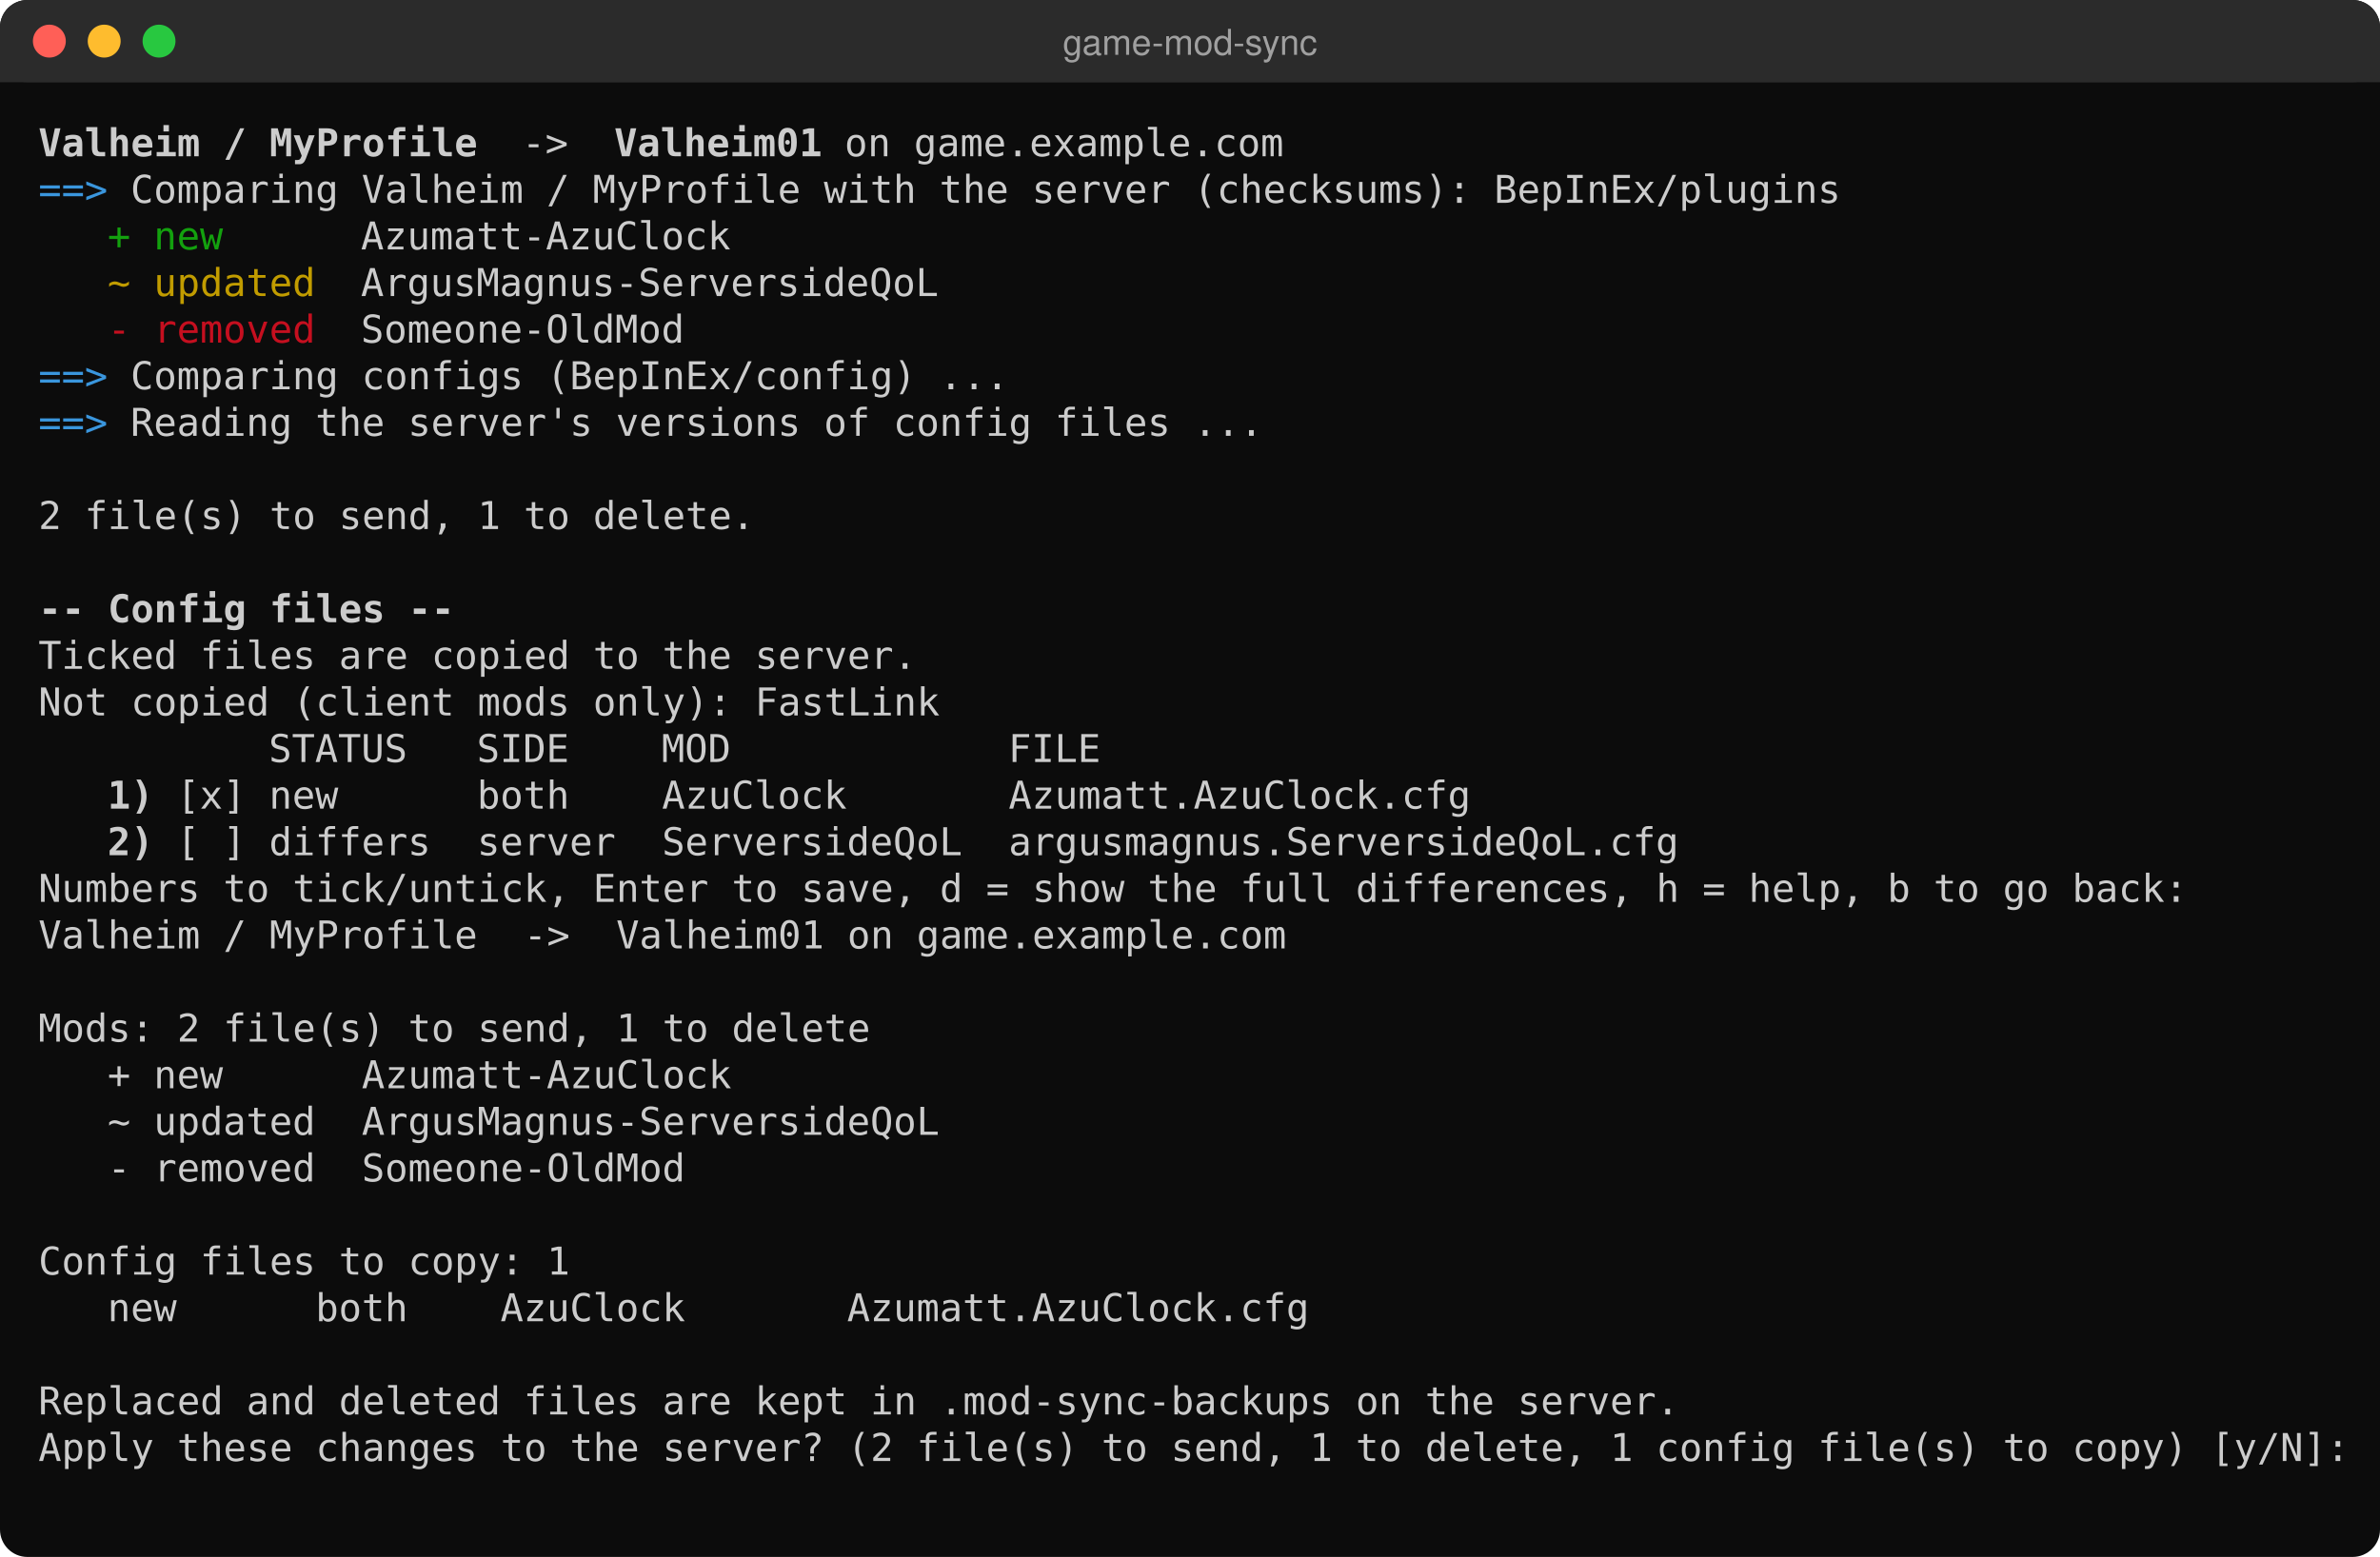
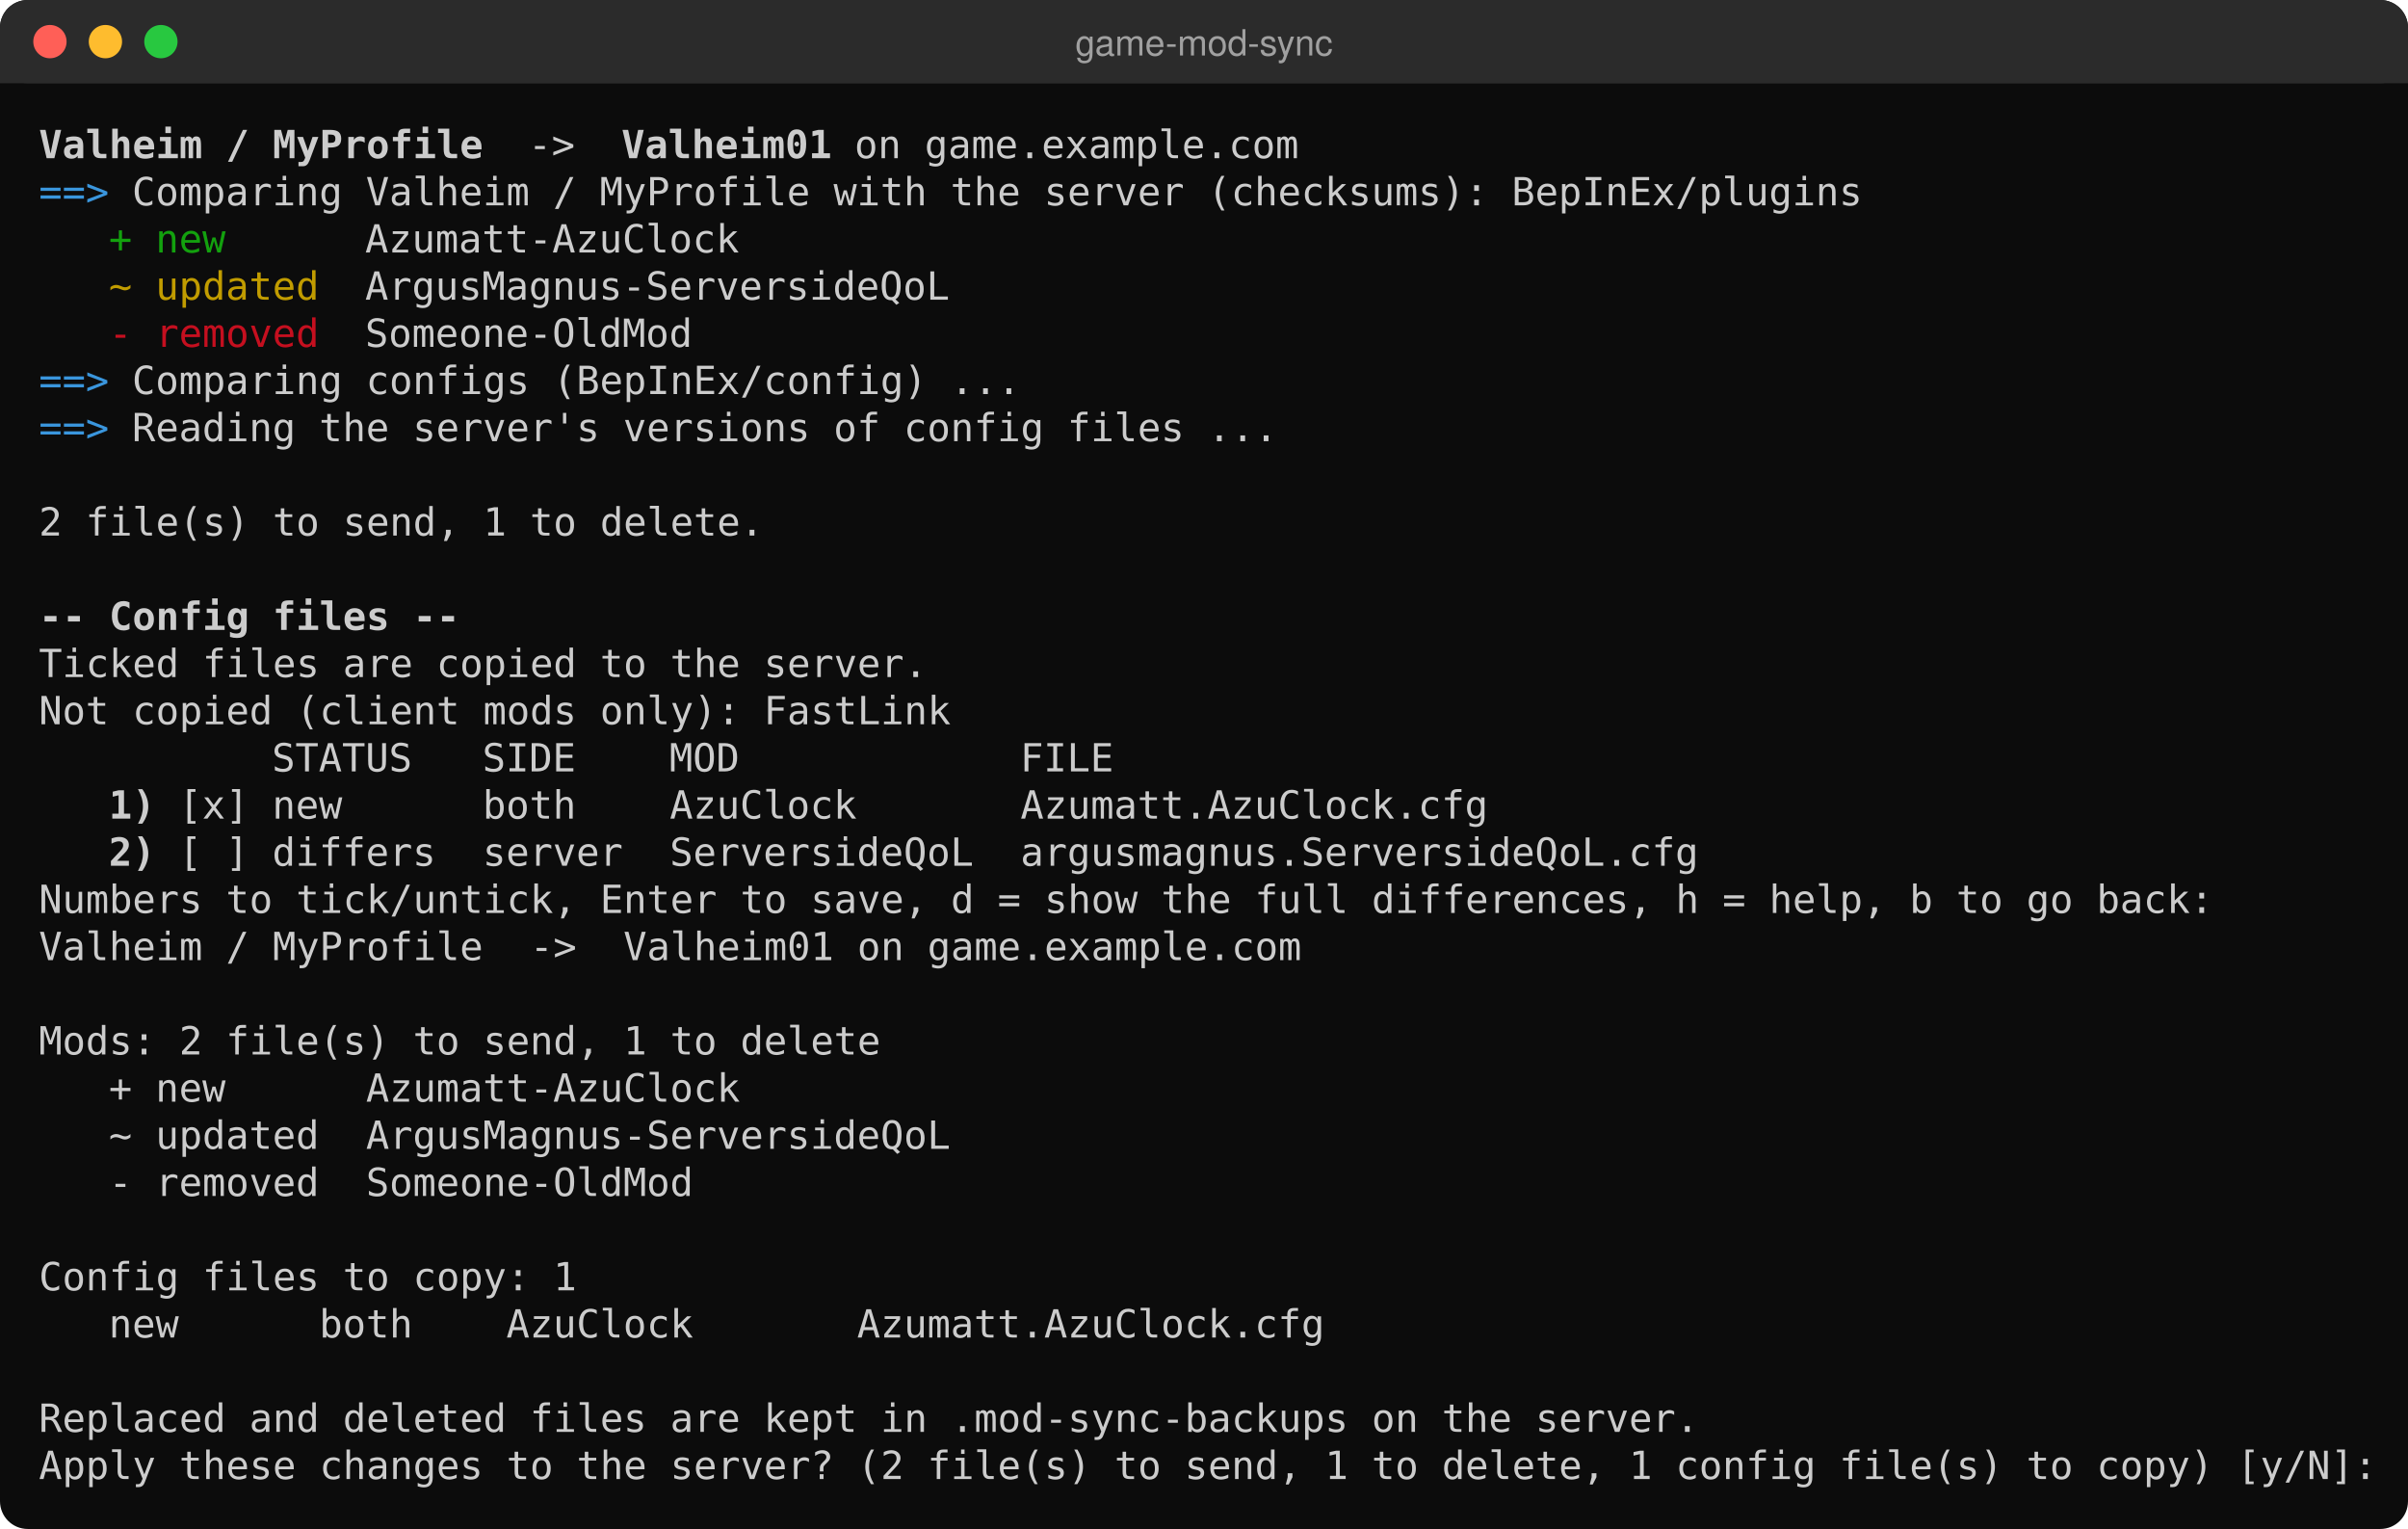
- <svg xmlns="http://www.w3.org/2000/svg" width="868" height="568" viewBox="0 0 868 568" role="img" aria-label="game-mod-sync">
-   <rect width="868" height="568" rx="10" fill="#0c0c0c" />
+ <svg xmlns="http://www.w3.org/2000/svg" width="868" height="551" viewBox="0 0 868 551" role="img" aria-label="game-mod-sync">
+   <rect width="868" height="551" rx="10" fill="#0c0c0c" />
  <rect width="868" height="30" rx="10" fill="#2b2b2b" />
  <rect y="20" width="868" height="10" fill="#2b2b2b" />
  <circle cx="18" cy="15" r="6" fill="#ff5f57" />
  <circle cx="38" cy="15" r="6" fill="#febc2e" />
  <circle cx="58" cy="15" r="6" fill="#28c840" />
  <text x="434" y="20" fill="#a0a0a0" font-family="Segoe UI,Helvetica,Arial,sans-serif" font-size="13" text-anchor="middle">game-mod-sync</text>
  <g font-family="Cascadia Mono,Consolas,DejaVu Sans Mono,Menlo,monospace" font-size="14">
    <text x="14.0" y="57" fill="#cccccc" font-weight="bold" textLength="159.6" lengthAdjust="spacingAndGlyphs" xml:space="preserve">Valheim / MyProfile</text>
    <text x="190.4" y="57" fill="#cccccc" textLength="16.8" lengthAdjust="spacingAndGlyphs" xml:space="preserve">-&gt;</text>
    <text x="224.0" y="57" fill="#cccccc" font-weight="bold" textLength="75.6" lengthAdjust="spacingAndGlyphs" xml:space="preserve">Valheim01</text>
    <text x="308.0" y="57" fill="#cccccc" textLength="159.6" lengthAdjust="spacingAndGlyphs" xml:space="preserve">on game.example.com</text>
    <text x="14.0" y="74" fill="#3a96dd" textLength="25.2" lengthAdjust="spacingAndGlyphs" xml:space="preserve">==&gt;</text>
    <text x="47.6" y="74" fill="#cccccc" textLength="621.6" lengthAdjust="spacingAndGlyphs" xml:space="preserve">Comparing Valheim / MyProfile with the server (checksums): BepInEx/plugins</text>
    <text x="39.2" y="91" fill="#13a10e" textLength="42.0" lengthAdjust="spacingAndGlyphs" xml:space="preserve">+ new</text>
    <text x="131.6" y="91" fill="#cccccc" textLength="134.4" lengthAdjust="spacingAndGlyphs" xml:space="preserve">Azumatt-AzuClock</text>
    <text x="39.2" y="108" fill="#c19c00" textLength="75.6" lengthAdjust="spacingAndGlyphs" xml:space="preserve">~ updated</text>
    <text x="131.6" y="108" fill="#cccccc" textLength="210.0" lengthAdjust="spacingAndGlyphs" xml:space="preserve">ArgusMagnus-ServersideQoL</text>
    <text x="39.2" y="125" fill="#c50f1f" textLength="75.6" lengthAdjust="spacingAndGlyphs" xml:space="preserve">- removed</text>
    <text x="131.6" y="125" fill="#cccccc" textLength="117.6" lengthAdjust="spacingAndGlyphs" xml:space="preserve">Someone-OldMod</text>
    <text x="14.0" y="142" fill="#3a96dd" textLength="25.2" lengthAdjust="spacingAndGlyphs" xml:space="preserve">==&gt;</text>
    <text x="47.6" y="142" fill="#cccccc" textLength="319.2" lengthAdjust="spacingAndGlyphs" xml:space="preserve">Comparing configs (BepInEx/config) ...</text>
    <text x="14.0" y="159" fill="#3a96dd" textLength="25.2" lengthAdjust="spacingAndGlyphs" xml:space="preserve">==&gt;</text>
    <text x="47.6" y="159" fill="#cccccc" textLength="411.6" lengthAdjust="spacingAndGlyphs" xml:space="preserve">Reading the server's versions of config files ...</text>
    <text x="14.0" y="193" fill="#cccccc" textLength="260.4" lengthAdjust="spacingAndGlyphs" xml:space="preserve">2 file(s) to send, 1 to delete.</text>
    <text x="14.0" y="227" fill="#cccccc" font-weight="bold" textLength="151.2" lengthAdjust="spacingAndGlyphs" xml:space="preserve">-- Config files --</text>
    <text x="14.0" y="244" fill="#cccccc" textLength="319.2" lengthAdjust="spacingAndGlyphs" xml:space="preserve">Ticked files are copied to the server.</text>
    <text x="14.0" y="261" fill="#cccccc" textLength="327.6" lengthAdjust="spacingAndGlyphs" xml:space="preserve">Not copied (client mods only): FastLink</text>
    <text x="98.0" y="278" fill="#cccccc" textLength="302.4" lengthAdjust="spacingAndGlyphs" xml:space="preserve">STATUS   SIDE    MOD            FILE</text>
    <text x="39.2" y="295" fill="#cccccc" font-weight="bold" textLength="16.8" lengthAdjust="spacingAndGlyphs" xml:space="preserve">1)</text>
    <text x="64.4" y="295" fill="#cccccc" textLength="470.4" lengthAdjust="spacingAndGlyphs" xml:space="preserve">[x] new      both    AzuClock       Azumatt.AzuClock.cfg</text>
    <text x="39.2" y="312" fill="#cccccc" font-weight="bold" textLength="16.8" lengthAdjust="spacingAndGlyphs" xml:space="preserve">2)</text>
    <text x="64.4" y="312" fill="#cccccc" textLength="546.0" lengthAdjust="spacingAndGlyphs" xml:space="preserve">[ ] differs  server  ServersideQoL  argusmagnus.ServersideQoL.cfg</text>
    <text x="14.0" y="329" fill="#cccccc" textLength="781.2" lengthAdjust="spacingAndGlyphs" xml:space="preserve">Numbers to tick/untick, Enter to save, d = show the full differences, h = help, b to go back:</text>
    <text x="14.0" y="346" fill="#cccccc" textLength="453.6" lengthAdjust="spacingAndGlyphs" xml:space="preserve">Valheim / MyProfile  -&gt;  Valheim01 on game.example.com</text>
    <text x="14.0" y="380" fill="#cccccc" textLength="302.4" lengthAdjust="spacingAndGlyphs" xml:space="preserve">Mods: 2 file(s) to send, 1 to delete</text>
    <text x="39.2" y="397" fill="#cccccc" textLength="226.8" lengthAdjust="spacingAndGlyphs" xml:space="preserve">+ new      Azumatt-AzuClock</text>
    <text x="39.2" y="414" fill="#cccccc" textLength="302.4" lengthAdjust="spacingAndGlyphs" xml:space="preserve">~ updated  ArgusMagnus-ServersideQoL</text>
    <text x="39.2" y="431" fill="#cccccc" textLength="210.0" lengthAdjust="spacingAndGlyphs" xml:space="preserve">- removed  Someone-OldMod</text>
    <text x="14.0" y="465" fill="#cccccc" textLength="193.2" lengthAdjust="spacingAndGlyphs" xml:space="preserve">Config files to copy: 1</text>
    <text x="39.2" y="482" fill="#cccccc" textLength="436.8" lengthAdjust="spacingAndGlyphs" xml:space="preserve">new      both    AzuClock       Azumatt.AzuClock.cfg</text>
    <text x="14.0" y="516" fill="#cccccc" textLength="596.4" lengthAdjust="spacingAndGlyphs" xml:space="preserve">Replaced and deleted files are kept in .mod-sync-backups on the server.</text>
    <text x="14.0" y="533" fill="#cccccc" textLength="840.0" lengthAdjust="spacingAndGlyphs" xml:space="preserve">Apply these changes to the server? (2 file(s) to send, 1 to delete, 1 config file(s) to copy) [y/N]:</text>
  </g>
</svg>
